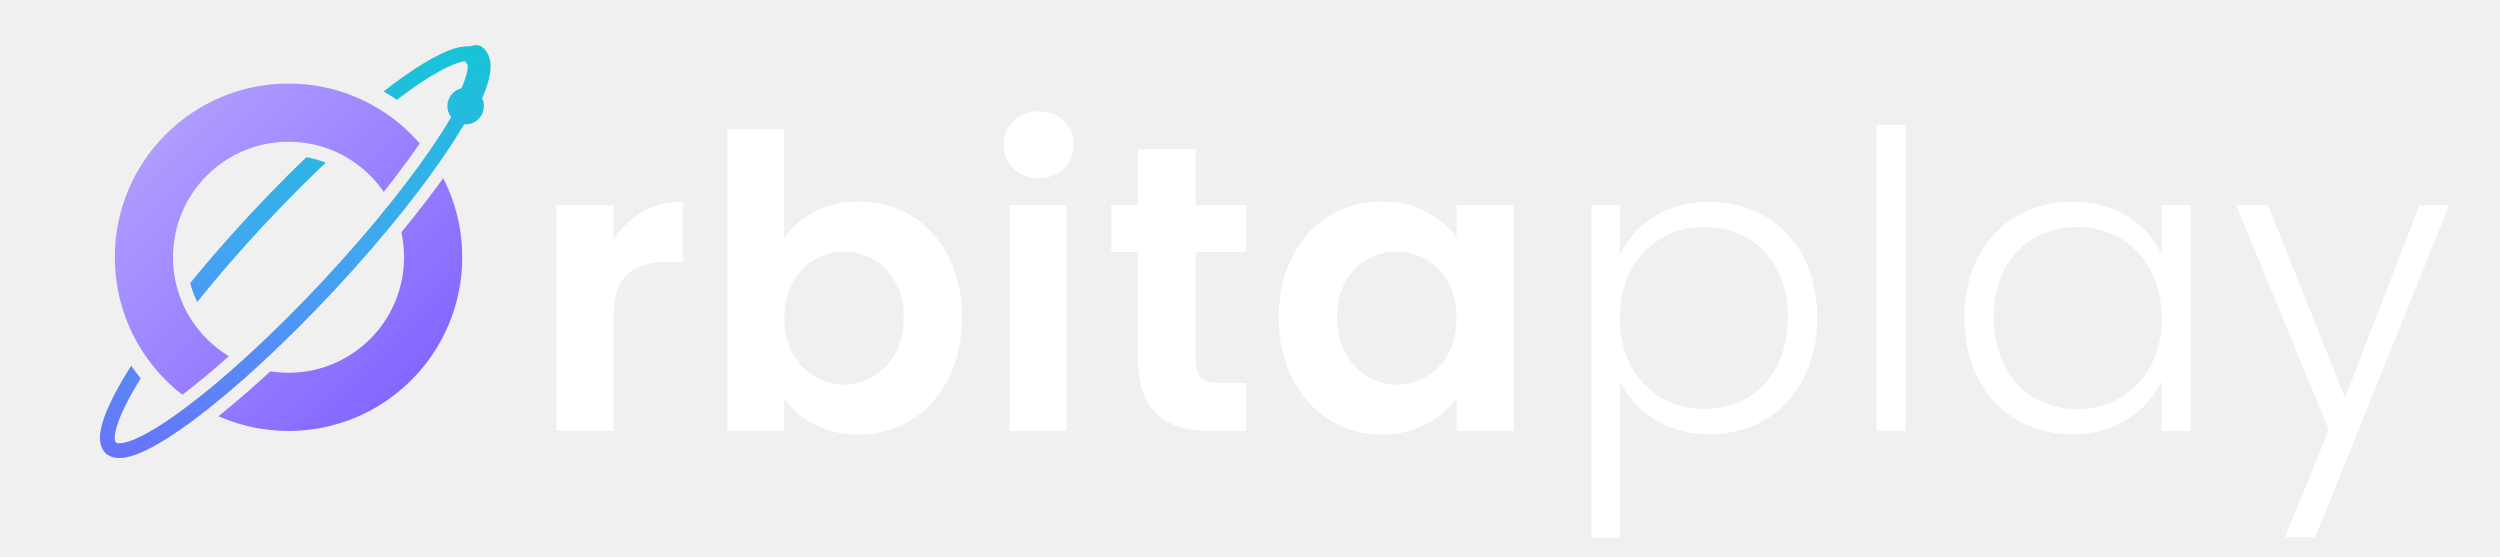
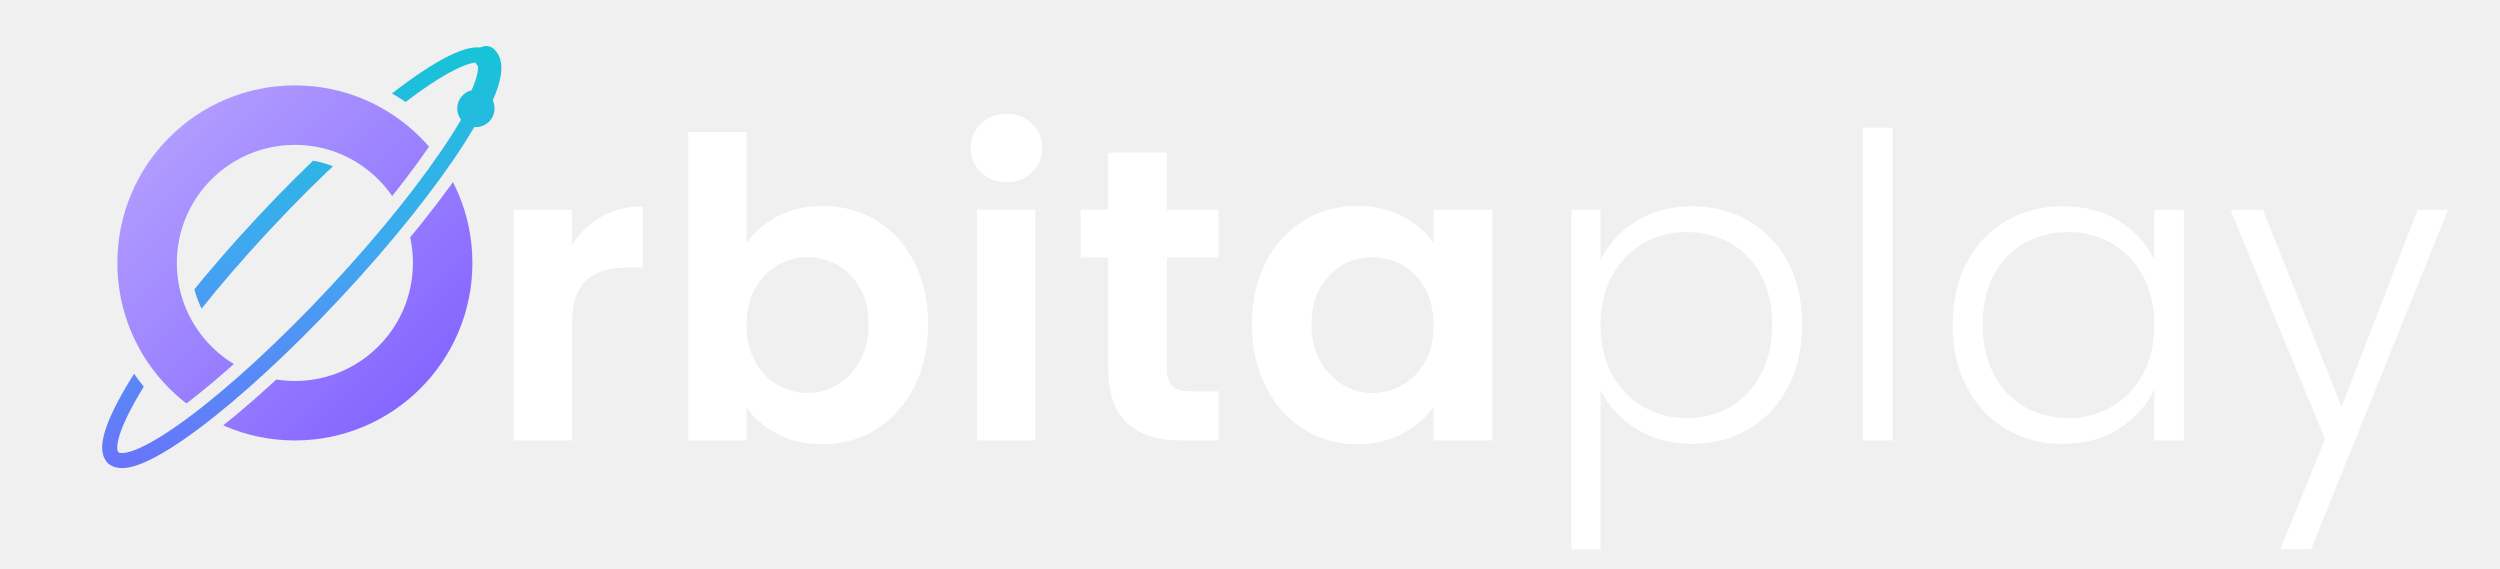
- <svg xmlns="http://www.w3.org/2000/svg" viewBox="-330.4 -240.4 7195.2 1600.8">
+ <svg xmlns="http://www.w3.org/2000/svg" viewBox="-330.4 -240.4 7040.2 1600.8">
  <defs>
    <linearGradient id="golcol" gradientUnits="userSpaceOnUse" x1="0" y1="0" x2="1000" y2="1000">
      <stop offset="0" stop-color="#B9A6FF" />
      <stop offset="1" stop-color="#7C5CFF" />
    </linearGradient>
    <linearGradient id="grlcol" gradientUnits="userSpaceOnUse" x1="-200" y1="1100" x2="1150" y2="-100">
      <stop offset="0" stop-color="#7C5CFF" />
      <stop offset=".5" stop-color="#3FA8F0" />
      <stop offset="1" stop-color="#00D4C8" />
    </linearGradient>
    <mask id="cflcol" maskUnits="userSpaceOnUse" x="-3000" y="-3000" width="12000" height="7000">
      <rect x="-3000" y="-3000" width="12000" height="7000" fill="#fff" />
      <path transform="translate(500.0 500.0) rotate(-47) translate(20.0 0)" d="M-770.0 0 A770.0 140.0 0 0 0 770.0 0" fill="none" stroke="#000" stroke-width="112.5" />
    </mask>
    <mask id="outlcol" maskUnits="userSpaceOnUse" x="-3000" y="-3000" width="12000" height="7000">
      <rect x="-3000" y="-3000" width="12000" height="7000" fill="#fff" />
      <circle cx="500.0" cy="500.0" r="550.0" fill="#000" />
    </mask>
    <clipPath id="holelcol">
      <circle cx="500.0" cy="500.0" r="292.5" />
    </clipPath>
  </defs>
  <circle cx="500.0" cy="500.0" r="416.2" fill="none" stroke="url(#golcol)" stroke-width="167.5" mask="url(#cflcol)" />
  <g mask="url(#outlcol)">
    <path transform="translate(500.0 500.0) rotate(-47) translate(20.0 0)" d="M-770.0 0 A770.0 140.0 0 0 1 770.0 0" fill="none" stroke="url(#grlcol)" stroke-width="42.5" stroke-linecap="round" />
  </g>
  <g clip-path="url(#holelcol)">
    <path transform="translate(500.0 500.0) rotate(-47) translate(20.0 0)" d="M-770.0 0 A770.0 140.0 0 0 1 770.0 0" fill="none" stroke="url(#grlcol)" stroke-width="50.0" />
  </g>
  <g transform="translate(500.0 500.0) rotate(-47) translate(20.0 0)">
    <path d="M-770.0 0 A770.0 140.0 0 0 0 770.0 0" fill="none" stroke="url(#grlcol)" stroke-width="42.5" stroke-linecap="round" />
    <path d="M645.8 76.2 A770.0 140.0 0 0 0 770.0 0" fill="none" stroke="url(#grlcol)" stroke-width="65.9" stroke-linecap="round" />
    <circle cx="645.8" cy="76.2" r="52.5" fill="url(#grlcol)" />
  </g>
  <g fill="#FFFFFF" color="#FFFFFF">
-     <path d="M1634.675 340.614V513.087H1591.264Q1513.827 513.087 1474.522 549.458Q1435.217 585.83 1435.217 676.173V1000.0H1270.957V350.0H1435.217V450.903Q1466.895 399.278 1517.933 369.946Q1568.971 340.614 1634.675 340.614Z" />
+     <path d="M1479.675 340.614V513.087H1436.264Q1358.827 513.087 1319.522 549.458Q1280.217 585.83 1280.217 676.173V1000.0H1115.957V350.0H1280.217V450.903Q1311.895 399.278 1362.933 369.946Q1413.971 340.614 1479.675 340.614Z" />
  </g>
  <g fill="#FFFFFF" color="#FFFFFF">
-     <path d="M2141.534 339.44Q2224.838 339.44 2292.301 380.505Q2359.765 421.57 2399.07 497.247Q2438.375 572.924 2438.375 672.653Q2438.375 772.383 2399.07 849.233Q2359.765 926.083 2292.301 968.321Q2224.838 1010.56 2141.534 1010.56Q2068.791 1010.56 2014.233 981.814Q1959.675 953.069 1926.823 907.31V1000.0H1762.563V131.769H1926.823V445.036Q1958.502 398.105 2014.233 368.773Q2069.964 339.44 2141.534 339.44ZM2098.123 483.755Q2053.538 483.755 2014.233 506.634Q1974.928 529.513 1950.875 572.924Q1926.823 616.336 1926.823 675.0Q1926.823 733.664 1950.875 777.076Q1974.928 820.487 2014.233 843.366Q2053.538 866.245 2098.123 866.245Q2143.881 866.245 2183.186 842.78Q2222.491 819.314 2246.543 775.903Q2270.596 732.491 2270.596 672.653Q2270.596 613.989 2246.543 571.164Q2222.491 528.339 2183.186 506.047Q2143.881 483.755 2098.123 483.755Z" />
+     <path d="M1986.534 339.44Q2069.838 339.44 2137.301 380.505Q2204.765 421.57 2244.07 497.247Q2283.375 572.924 2283.375 672.653Q2283.375 772.383 2244.07 849.233Q2204.765 926.083 2137.301 968.321Q2069.838 1010.56 1986.534 1010.56Q1913.791 1010.56 1859.233 981.814Q1804.675 953.069 1771.823 907.31V1000.0H1607.563V131.769H1771.823V445.036Q1803.502 398.105 1859.233 368.773Q1914.964 339.44 1986.534 339.44ZM1943.123 483.755Q1898.538 483.755 1859.233 506.634Q1819.928 529.513 1795.875 572.924Q1771.823 616.336 1771.823 675.0Q1771.823 733.664 1795.875 777.076Q1819.928 820.487 1859.233 843.366Q1898.538 866.245 1943.123 866.245Q1988.881 866.245 2028.186 842.78Q2067.491 819.314 2091.543 775.903Q2115.596 732.491 2115.596 672.653Q2115.596 613.989 2091.543 571.164Q2067.491 528.339 2028.186 506.047Q1988.881 483.755 1943.123 483.755Z" />
  </g>
  <g fill="#FFFFFF" color="#FFFFFF">
-     <path d="M2558.051 176.354Q2558.051 135.289 2586.796 107.717Q2615.542 80.144 2658.953 80.144Q2702.365 80.144 2731.11 107.717Q2759.856 135.289 2759.856 176.354Q2759.856 217.419 2731.11 244.991Q2702.365 272.563 2658.953 272.563Q2615.542 272.563 2586.796 244.991Q2558.051 217.419 2558.051 176.354ZM2739.91 350.0V1000.0H2575.65V350.0Z" />
+     <path d="M2403.051 176.354Q2403.051 135.289 2431.796 107.717Q2460.542 80.144 2503.953 80.144Q2547.365 80.144 2576.11 107.717Q2604.856 135.289 2604.856 176.354Q2604.856 217.419 2576.11 244.991Q2547.365 272.563 2503.953 272.563Q2460.542 272.563 2431.796 244.991Q2403.051 217.419 2403.051 176.354ZM2584.91 350.0V1000.0H2420.65V350.0Z" />
  </g>
  <g fill="#FFFFFF" color="#FFFFFF">
-     <path d="M3110.668 484.928V799.368Q3110.668 832.22 3126.507 846.886Q3142.347 861.552 3179.892 861.552H3256.155V1000.0H3152.906Q2945.235 1000.0 2945.235 798.195V484.928H2867.798V350.0H2945.235V189.26H3110.668V350.0H3256.155V484.928Z" />
+     <path d="M2955.668 484.928V799.368Q2955.668 832.22 2971.507 846.886Q2987.347 861.552 3024.892 861.552H3101.155V1000.0H2997.906Q2790.235 1000.0 2790.235 798.195V484.928H2712.798V350.0H2790.235V189.26H2955.668V350.0H3101.155V484.928Z" />
  </g>
  <g fill="#FFFFFF" color="#FFFFFF">
-     <path d="M3646.859 339.44Q3719.603 339.44 3774.161 368.773Q3828.718 398.105 3861.57 442.69V350.0H4027.004V1000.0H3861.57V904.964Q3829.892 950.722 3774.161 980.641Q3718.43 1010.56 3645.686 1010.56Q3563.556 1010.56 3496.092 968.321Q3428.628 926.083 3389.323 849.233Q3350.018 772.383 3350.018 672.653Q3350.018 574.097 3389.323 497.834Q3428.628 421.57 3496.092 380.505Q3563.556 339.44 3646.859 339.44ZM3689.097 483.755Q3643.339 483.755 3604.621 506.047Q3565.903 528.339 3541.85 571.164Q3517.798 613.989 3517.798 672.653Q3517.798 731.318 3541.85 775.316Q3565.903 819.314 3605.208 842.78Q3644.513 866.245 3689.097 866.245Q3734.856 866.245 3774.747 843.366Q3814.639 820.487 3838.105 777.662Q3861.57 734.838 3861.57 675.0Q3861.57 615.162 3838.105 572.338Q3814.639 529.513 3774.747 506.634Q3734.856 483.755 3689.097 483.755Z" />
+     <path d="M3491.859 339.44Q3564.603 339.44 3619.161 368.773Q3673.718 398.105 3706.57 442.69V350.0H3872.004V1000.0H3706.57V904.964Q3674.892 950.722 3619.161 980.641Q3563.43 1010.56 3490.686 1010.56Q3408.556 1010.56 3341.092 968.321Q3273.628 926.083 3234.323 849.233Q3195.018 772.383 3195.018 672.653Q3195.018 574.097 3234.323 497.834Q3273.628 421.57 3341.092 380.505Q3408.556 339.44 3491.859 339.44ZM3534.097 483.755Q3488.339 483.755 3449.621 506.047Q3410.903 528.339 3386.85 571.164Q3362.798 613.989 3362.798 672.653Q3362.798 731.318 3386.85 775.316Q3410.903 819.314 3450.208 842.78Q3489.513 866.245 3534.097 866.245Q3579.856 866.245 3619.747 843.366Q3659.639 820.487 3683.105 777.662Q3706.57 734.838 3706.57 675.0Q3706.57 615.162 3683.105 572.338Q3659.639 529.513 3619.747 506.634Q3579.856 483.755 3534.097 483.755Z" />
  </g>
  <g fill="#FFFFFF" color="#FFFFFF">
-     <path d="M4590.101 340.476Q4678.196 340.476 4749.029 381.548Q4819.862 422.619 4859.743 498.214Q4899.624 573.81 4899.624 673.81Q4899.624 773.81 4859.743 850.0Q4819.862 926.19 4749.029 967.857Q4678.196 1009.524 4590.101 1009.524Q4498.434 1009.524 4430.577 966.071Q4362.72 922.619 4331.767 857.143V1307.143H4249.624V350.0H4331.767V492.857Q4362.72 427.381 4429.982 383.929Q4497.243 340.476 4590.101 340.476ZM4573.434 413.095Q4506.767 413.095 4451.41 445.238Q4396.053 477.381 4363.91 536.905Q4331.767 596.429 4331.767 675.0Q4331.767 753.571 4363.91 813.095Q4396.053 872.619 4451.41 904.762Q4506.767 936.905 4573.434 936.905Q4642.482 936.905 4697.243 905.357Q4752.005 873.81 4783.553 813.69Q4815.101 753.571 4815.101 673.81Q4815.101 592.857 4783.553 533.929Q4752.005 475.0 4697.243 444.048Q4642.482 413.095 4573.434 413.095Z" />
+     <path d="M4435.101 340.476Q4523.196 340.476 4594.029 381.548Q4664.862 422.619 4704.743 498.214Q4744.624 573.81 4744.624 673.81Q4744.624 773.81 4704.743 850.0Q4664.862 926.19 4594.029 967.857Q4523.196 1009.524 4435.101 1009.524Q4343.434 1009.524 4275.577 966.071Q4207.72 922.619 4176.767 857.143V1307.143H4094.624V350.0H4176.767V492.857Q4207.72 427.381 4274.982 383.929Q4342.243 340.476 4435.101 340.476ZM4418.434 413.095Q4351.767 413.095 4296.41 445.238Q4241.053 477.381 4208.91 536.905Q4176.767 596.429 4176.767 675.0Q4176.767 753.571 4208.91 813.095Q4241.053 872.619 4296.41 904.762Q4351.767 936.905 4418.434 936.905Q4487.482 936.905 4542.243 905.357Q4597.005 873.81 4628.553 813.69Q4660.101 753.571 4660.101 673.81Q4660.101 592.857 4628.553 533.929Q4597.005 475.0 4542.243 444.048Q4487.482 413.095 4418.434 413.095Z" />
  </g>
  <g fill="#FFFFFF" color="#FFFFFF">
-     <path d="M5154.386 119.048V1000.0H5071.053V119.048Z" />
+     <path d="M4999.386 119.048V1000.0H4916.053V119.048Z" />
  </g>
  <g fill="#FFFFFF" color="#FFFFFF">
-     <path d="M5634.148 340.476Q5727.005 340.476 5794.267 383.333Q5861.529 426.19 5891.291 492.857V350.0H5974.624V1000.0H5891.291V855.952Q5860.339 922.619 5793.077 966.071Q5725.815 1009.524 5632.958 1009.524Q5544.862 1009.524 5474.029 967.857Q5403.196 926.19 5363.315 850.0Q5323.434 773.81 5323.434 673.81Q5323.434 573.81 5363.315 498.214Q5403.196 422.619 5474.029 381.548Q5544.862 340.476 5634.148 340.476ZM5649.624 413.095Q5580.577 413.095 5525.815 444.048Q5471.053 475.0 5439.505 533.929Q5407.958 592.857 5407.958 673.81Q5407.958 753.571 5439.505 813.69Q5471.053 873.81 5525.815 905.357Q5580.577 936.905 5649.624 936.905Q5716.291 936.905 5771.648 904.762Q5827.005 872.619 5859.148 813.095Q5891.291 753.571 5891.291 675.0Q5891.291 596.429 5859.148 536.905Q5827.005 477.381 5771.648 445.238Q5716.291 413.095 5649.624 413.095Z" />
+     <path d="M5479.148 340.476Q5572.005 340.476 5639.267 383.333Q5706.529 426.19 5736.291 492.857V350.0H5819.624V1000.0H5736.291V855.952Q5705.339 922.619 5638.077 966.071Q5570.815 1009.524 5477.958 1009.524Q5389.862 1009.524 5319.029 967.857Q5248.196 926.19 5208.315 850.0Q5168.434 773.81 5168.434 673.81Q5168.434 573.81 5208.315 498.214Q5248.196 422.619 5319.029 381.548Q5389.862 340.476 5479.148 340.476ZM5494.624 413.095Q5425.577 413.095 5370.815 444.048Q5316.053 475.0 5284.505 533.929Q5252.958 592.857 5252.958 673.81Q5252.958 753.571 5284.505 813.69Q5316.053 873.81 5370.815 905.357Q5425.577 936.905 5494.624 936.905Q5561.291 936.905 5616.648 904.762Q5672.005 872.619 5704.148 813.095Q5736.291 753.571 5736.291 675.0Q5736.291 596.429 5704.148 536.905Q5672.005 477.381 5616.648 445.238Q5561.291 413.095 5494.624 413.095Z" />
  </g>
  <g fill="#FFFFFF" color="#FFFFFF">
-     <path d="M6718.672 350.0 6332.958 1305.952H6246.053L6372.243 996.429L6105.577 350.0H6197.243L6418.672 904.762L6632.958 350.0Z" />
+     <path d="M6563.672 350.0 6177.958 1305.952H6091.053L6217.243 996.429L5950.577 350.0H6042.243L6263.672 904.762L6477.958 350.0Z" />
  </g>
</svg>
